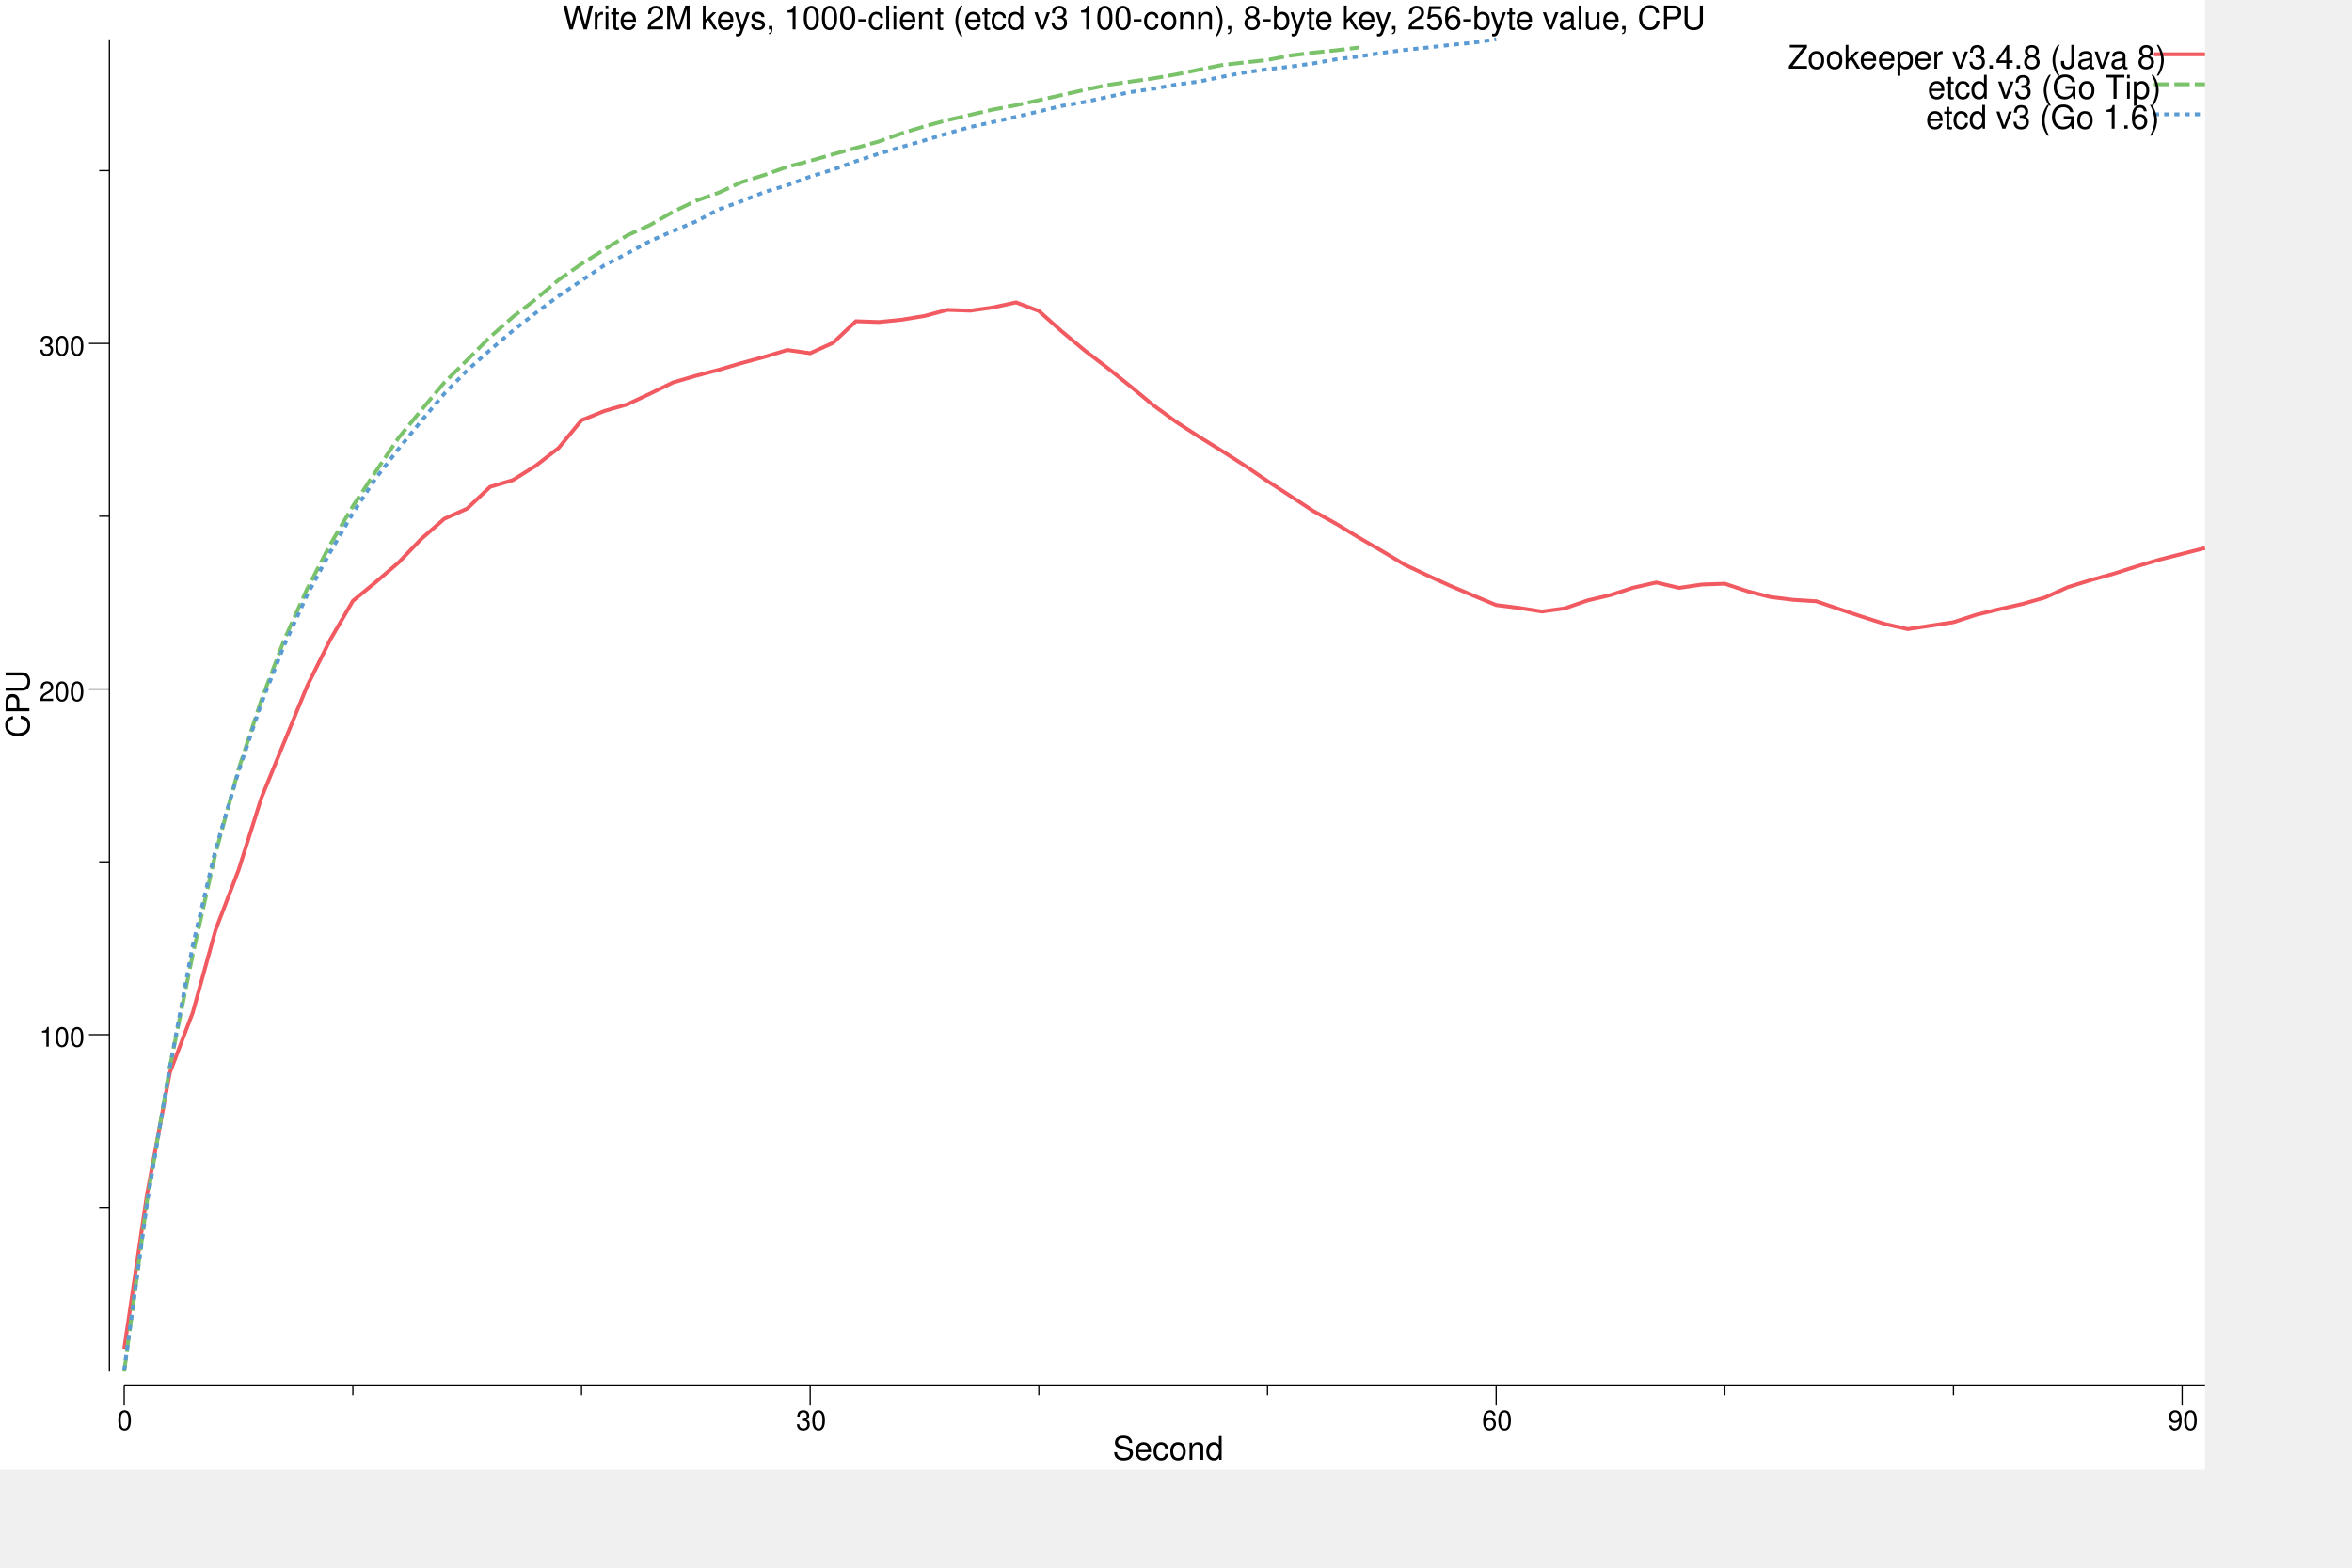
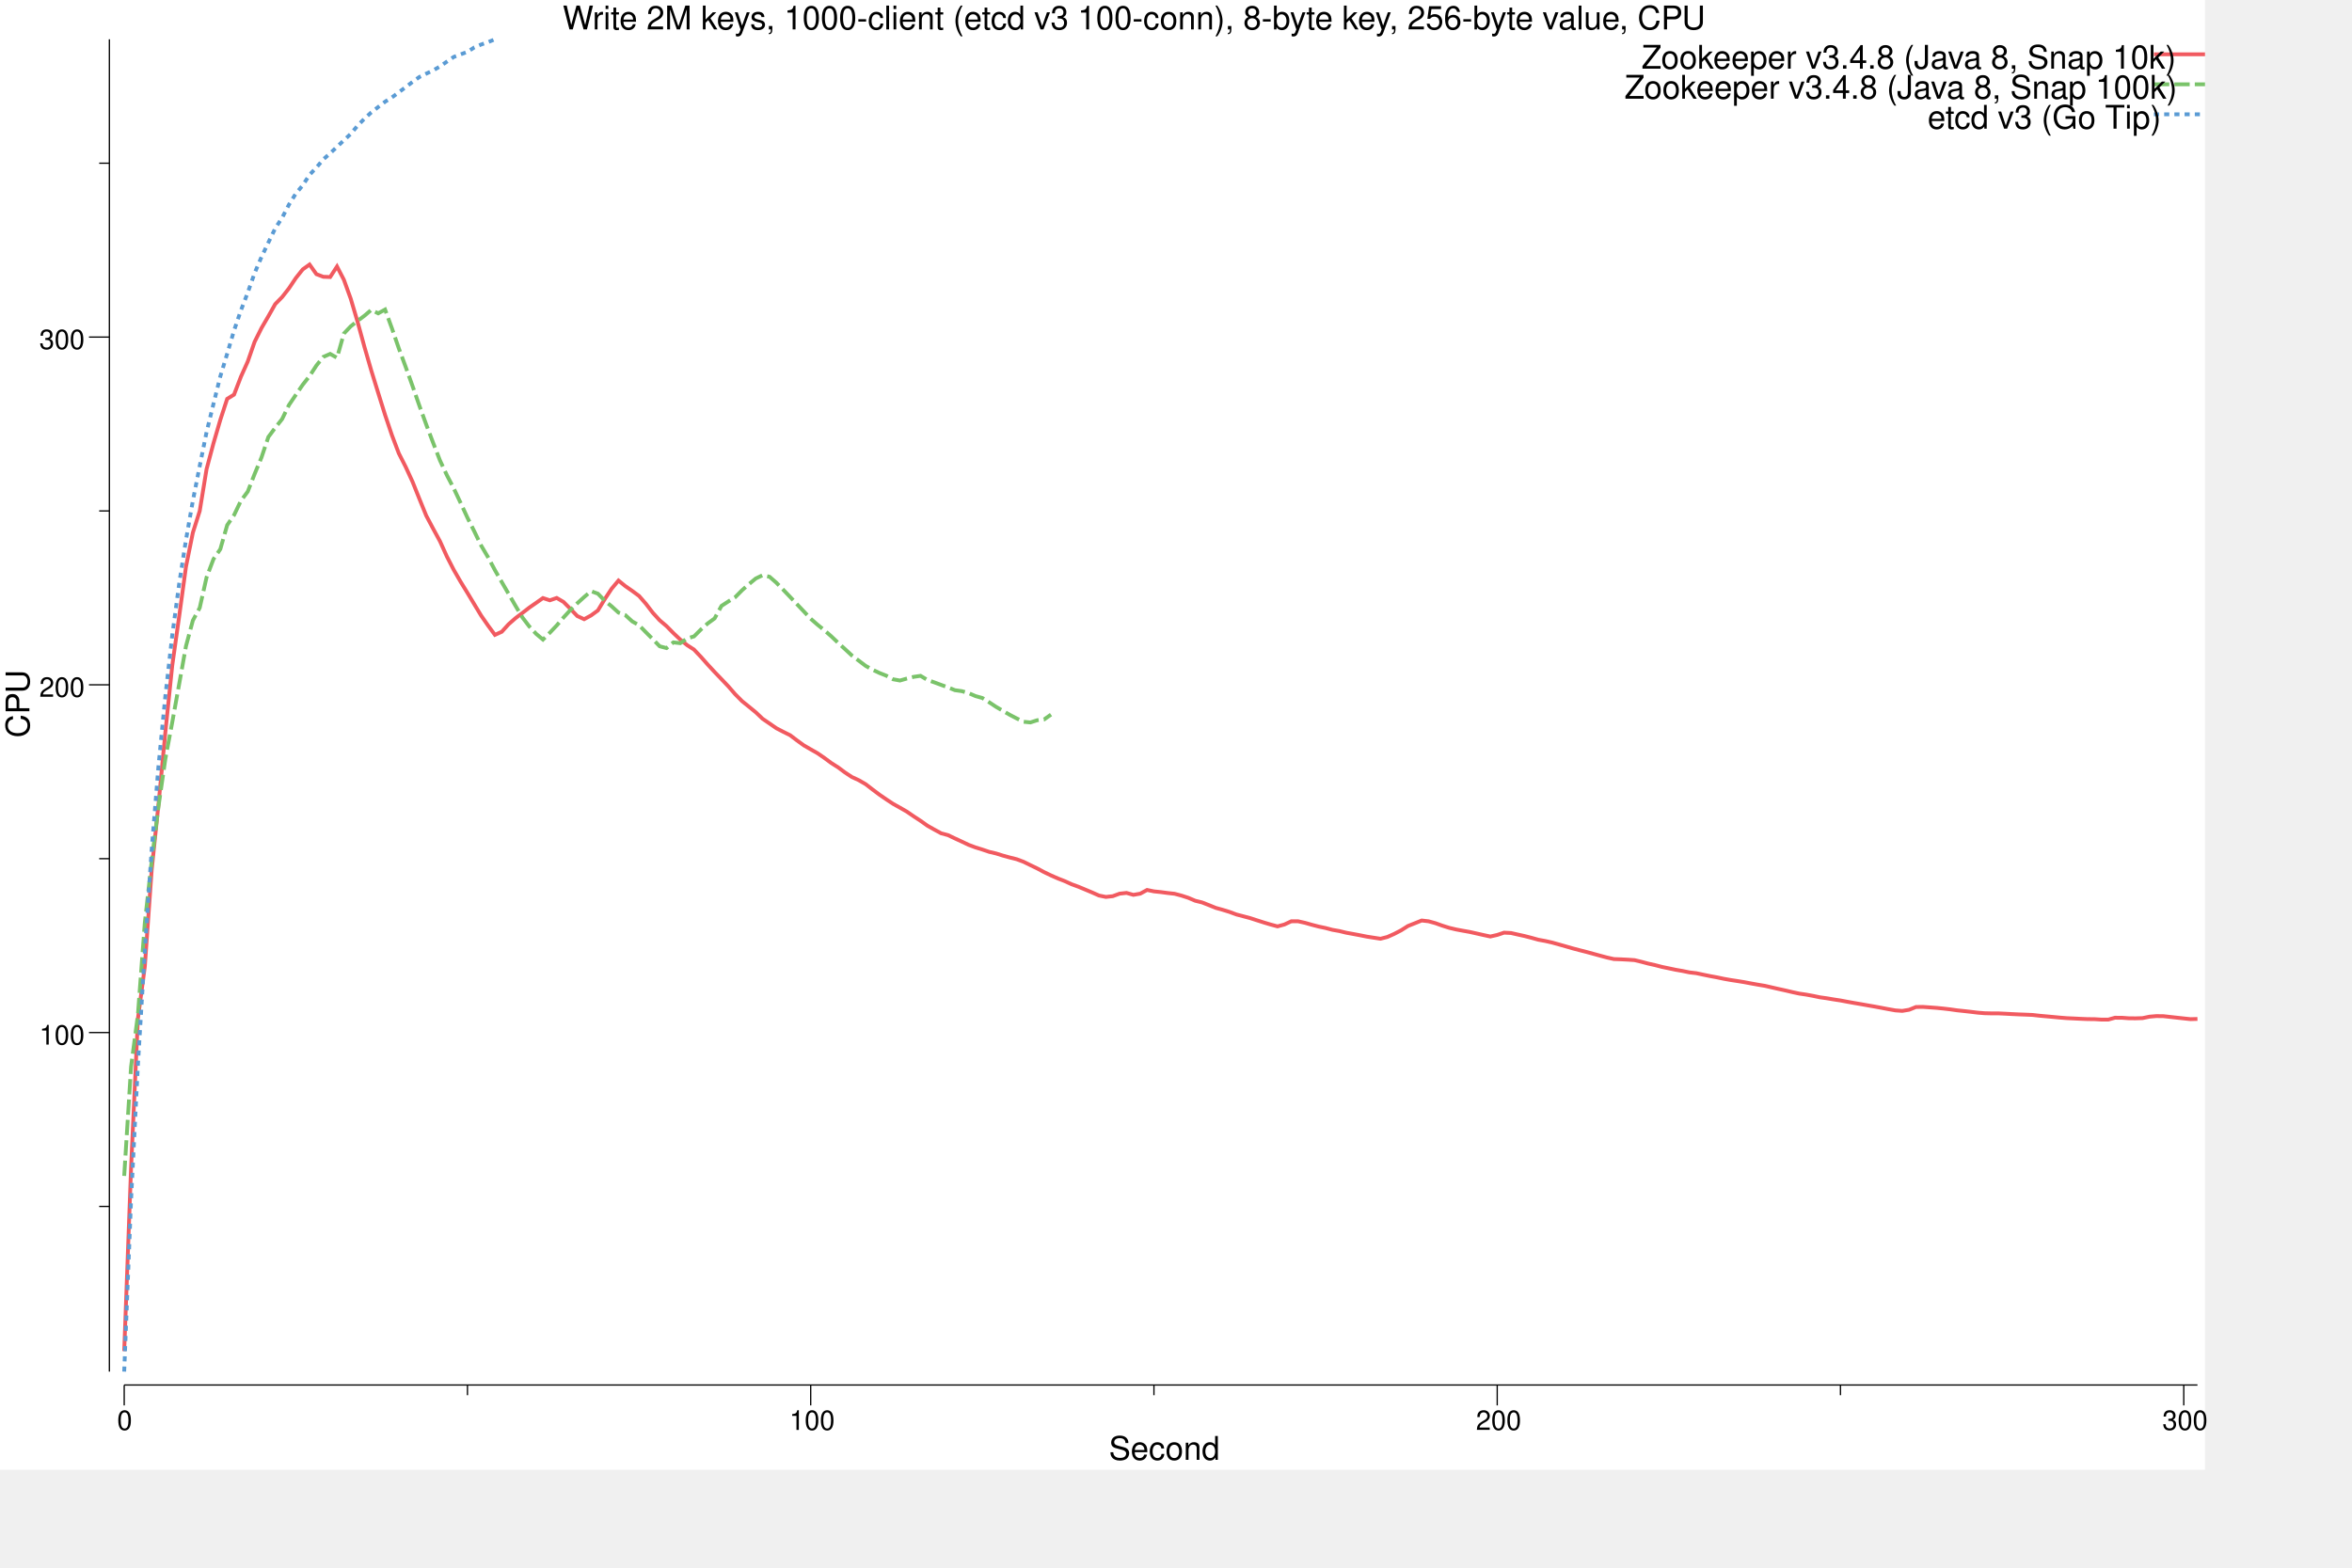
<svg xmlns="http://www.w3.org/2000/svg" width="12in" height="8in">
  <g transform="scale(1, -1) translate(0, -720)">
    <path d="M0,0L1080,0L1080,720L0,720Z" style="fill:#FFFFFF" />
    <text x="275.57" y="-705.6" transform="scale(1, -1)" style="font-family:Helvetica;font-weight:normal;font-style:normal;font-size:12pt">Write 2M keys, 1000-client (etcd v3 100-conn), 8-byte key, 256-byte value, CPU</text>
-     <text x="544.98" y="-4.849" transform="scale(1, -1)" style="font-family:Helvetica;font-weight:normal;font-style:normal;font-size:12pt">Second</text>
+     <text x="543.13" y="-4.849" transform="scale(1, -1)" style="font-family:Helvetica;font-weight:normal;font-style:normal;font-size:12pt">Second</text>
    <text x="57.358" y="-19.498" transform="scale(1, -1)" style="font-family:Helvetica;font-weight:normal;font-style:normal;font-size:10pt">0</text>
-     <text x="389.87" y="-19.498" transform="scale(1, -1)" style="font-family:Helvetica;font-weight:normal;font-style:normal;font-size:10pt">30</text>
-     <text x="725.86" y="-19.498" transform="scale(1, -1)" style="font-family:Helvetica;font-weight:normal;font-style:normal;font-size:10pt">60</text>
-     <text x="1061.8" y="-19.498" transform="scale(1, -1)" style="font-family:Helvetica;font-weight:normal;font-style:normal;font-size:10pt">90</text>
+     <text x="386.65" y="-19.498" transform="scale(1, -1)" style="font-family:Helvetica;font-weight:normal;font-style:normal;font-size:10pt">100</text>
+     <text x="722.9" y="-19.498" transform="scale(1, -1)" style="font-family:Helvetica;font-weight:normal;font-style:normal;font-size:10pt">200</text>
+     <text x="1059.1" y="-19.498" transform="scale(1, -1)" style="font-family:Helvetica;font-weight:normal;font-style:normal;font-size:10pt">300</text>
    <path d="M60.834,31.498L60.834,41.498" style="fill:none;stroke:#000000;stroke-width:0.625" />
-     <path d="M396.82,31.498L396.82,41.498" style="fill:none;stroke:#000000;stroke-width:0.625" />
-     <path d="M732.81,31.498L732.81,41.498" style="fill:none;stroke:#000000;stroke-width:0.625" />
-     <path d="M1068.8,31.498L1068.8,41.498" style="fill:none;stroke:#000000;stroke-width:0.625" />
-     <path d="M172.83,36.498L172.83,41.498" style="fill:none;stroke:#000000;stroke-width:0.625" />
-     <path d="M284.83,36.498L284.83,41.498" style="fill:none;stroke:#000000;stroke-width:0.625" />
-     <path d="M508.82,36.498L508.82,41.498" style="fill:none;stroke:#000000;stroke-width:0.625" />
-     <path d="M620.82,36.498L620.82,41.498" style="fill:none;stroke:#000000;stroke-width:0.625" />
-     <path d="M844.81,36.498L844.81,41.498" style="fill:none;stroke:#000000;stroke-width:0.625" />
-     <path d="M956.8,36.498L956.8,41.498" style="fill:none;stroke:#000000;stroke-width:0.625" />
-     <path d="M60.834,41.498L1080,41.498" style="fill:none;stroke:#000000;stroke-width:0.625" />
+     <path d="M397.08,31.498L397.08,41.498" style="fill:none;stroke:#000000;stroke-width:0.625" />
+     <path d="M733.33,31.498L733.33,41.498" style="fill:none;stroke:#000000;stroke-width:0.625" />
+     <path d="M1069.6,31.498L1069.6,41.498" style="fill:none;stroke:#000000;stroke-width:0.625" />
+     <path d="M228.96,36.498L228.96,41.498" style="fill:none;stroke:#000000;stroke-width:0.625" />
+     <path d="M565.2,36.498L565.2,41.498" style="fill:none;stroke:#000000;stroke-width:0.625" />
+     <path d="M901.45,36.498L901.45,41.498" style="fill:none;stroke:#000000;stroke-width:0.625" />
+     <path d="M60.834,41.498L1076.3,41.498" style="fill:none;stroke:#000000;stroke-width:0.625" />
    <g transform="rotate(90)">
      <text x="358.57" y="14.399" transform="scale(1, -1)" style="font-family:Helvetica;font-weight:normal;font-style:normal;font-size:12pt">CPU</text>
    </g>
-     <text x="19.248" y="-207.26" transform="scale(1, -1)" style="font-family:Helvetica;font-weight:normal;font-style:normal;font-size:10pt">100</text>
-     <text x="19.248" y="-376.57" transform="scale(1, -1)" style="font-family:Helvetica;font-weight:normal;font-style:normal;font-size:10pt">200</text>
-     <text x="19.248" y="-545.87" transform="scale(1, -1)" style="font-family:Helvetica;font-weight:normal;font-style:normal;font-size:10pt">300</text>
-     <path d="M43.577,213.13L53.577,213.13" style="fill:none;stroke:#000000;stroke-width:0.625" />
-     <path d="M43.577,382.44L53.577,382.44" style="fill:none;stroke:#000000;stroke-width:0.625" />
-     <path d="M43.577,551.75L53.577,551.75" style="fill:none;stroke:#000000;stroke-width:0.625" />
-     <path d="M48.577,128.48L53.577,128.48" style="fill:none;stroke:#000000;stroke-width:0.625" />
-     <path d="M48.577,297.79L53.577,297.79" style="fill:none;stroke:#000000;stroke-width:0.625" />
-     <path d="M48.577,467.09L53.577,467.09" style="fill:none;stroke:#000000;stroke-width:0.625" />
-     <path d="M48.577,636.4L53.577,636.4" style="fill:none;stroke:#000000;stroke-width:0.625" />
+     <text x="19.248" y="-208.28" transform="scale(1, -1)" style="font-family:Helvetica;font-weight:normal;font-style:normal;font-size:10pt">100</text>
+     <text x="19.248" y="-378.64" transform="scale(1, -1)" style="font-family:Helvetica;font-weight:normal;font-style:normal;font-size:10pt">200</text>
+     <text x="19.248" y="-549" transform="scale(1, -1)" style="font-family:Helvetica;font-weight:normal;font-style:normal;font-size:10pt">300</text>
+     <path d="M43.577,214.16L53.577,214.16" style="fill:none;stroke:#000000;stroke-width:0.625" />
+     <path d="M43.577,384.52L53.577,384.52" style="fill:none;stroke:#000000;stroke-width:0.625" />
+     <path d="M43.577,554.87L53.577,554.87" style="fill:none;stroke:#000000;stroke-width:0.625" />
+     <path d="M48.577,128.98L53.577,128.98" style="fill:none;stroke:#000000;stroke-width:0.625" />
+     <path d="M48.577,299.34L53.577,299.34" style="fill:none;stroke:#000000;stroke-width:0.625" />
+     <path d="M48.577,469.7L53.577,469.7" style="fill:none;stroke:#000000;stroke-width:0.625" />
+     <path d="M48.577,640.05L53.577,640.05" style="fill:none;stroke:#000000;stroke-width:0.625" />
    <path d="M53.577,48.06L53.577,700.75" style="fill:none;stroke:#000000;stroke-width:0.625" />
-     <path d="M60.834,59.15L72.033,135.1L83.233,194.65L94.433,224.05L105.63,264.55L116.83,293.71L128.03,329.14L139.23,356.5L150.43,383.88L161.63,406.4L172.83,425.61L184.03,434.82L195.23,444.42L206.43,456.07L217.63,465.86L228.83,470.85L240.03,481.48L251.23,484.82L262.43,491.85L273.63,500.56L284.83,514.14L296.03,518.66L307.23,521.9L318.43,527.15L329.62,532.63L340.82,535.9L352.02,538.83L363.22,542.13L374.42,545.16L385.62,548.53L396.82,546.94L408.02,552.05L419.22,562.63L430.42,562.24L441.62,563.36L452.82,565.21L464.02,568.19L475.22,567.81L486.42,569.4L497.62,571.86L508.82,567.66L520.02,557.69L531.22,548.34L542.42,539.79L553.62,530.8L564.82,521.54L576.02,513.35L587.22,506.08L598.42,499.14L609.62,491.95L620.82,484.31L632.01,477.01L643.21,469.68L654.41,463.42L665.61,456.61L676.81,450.09L688.01,443.37L699.21,438.09L710.41,432.98L721.61,428.25L732.81,423.58L744.01,422.19L755.21,420.42L766.41,421.96L777.61,425.85L788.81,428.49L800.01,432.11L811.21,434.62L822.41,432L833.61,433.64L844.81,434.03L856.01,430.32L867.21,427.51L878.41,426.14L889.61,425.43L900.81,421.63L912.01,417.89L923.21,414.32L934.4,411.8L945.6,413.49L956.8,415.2L968,418.84L979.2,421.55L990.4,424.07L1001.6,427.26L1012.8,432.35L1024,435.79L1035.2,438.92L1046.4,442.49L1057.6,445.81L1068.8,448.67L1080,451.52" style="fill:none;stroke:#F15A60;stroke-width:1.875" />
-     <path d="M60.834,48.06L72.033,131.87L83.233,197.57L94.433,252.55L105.63,302.14L116.83,343.13L128.03,377.14L139.23,406.62L150.43,431.47L161.63,453.07L172.83,472.04L184.03,488.98L195.23,505.51L206.43,519.19L217.63,532.6L228.83,543.64L240.03,554.91L251.23,564.75L262.43,573.43L273.63,582.91L284.83,590.75L296.03,597.76L307.23,604.69L318.43,609.8L329.62,616.23L340.82,621.62L352.02,625.61L363.22,630.76L374.42,634.27L385.62,638.28L396.82,641.21L408.02,644.41L419.22,647.54L430.42,650.67L441.62,654.68L452.82,658.1L464.02,661.15L475.22,663.74L486.42,666.33L497.62,668.43L508.82,670.92L520.02,673.44L531.22,675.97L542.42,678.37L553.62,680L564.82,681.57L576.02,683.52L587.22,685.84L598.42,688.12L609.62,689.37L620.82,690.61L632.01,692.78L643.21,694.18L654.41,695.33L665.61,696.72" style="fill:none;stroke:#7AC36A;stroke-width:1.875;stroke-dasharray:7.5,2.5" />
-     <path d="M60.834,48.67L72.033,130.68L83.233,197.41L94.433,256.93L105.63,304.02L116.83,342.01L128.03,375.5L139.23,403.98L150.43,428.54L161.63,449.35L172.83,468.57L184.03,485.72L195.23,500.12L206.43,513.89L217.63,527.15L228.83,538.59L240.03,548.53L251.23,558.04L262.43,566.71L273.63,575.04L284.83,582.58L296.03,590.08L307.23,595.83L318.43,601.91L329.62,606.82L340.82,611.49L352.02,617.42L363.22,621.43L374.42,625.94L385.62,629.27L396.82,633.47L408.02,636.89L419.22,640.99L430.42,644.68L441.62,648L452.82,651.21L464.02,654.63L475.22,657.77L486.42,660.22L497.62,662.76L508.82,665.4L520.02,668.11L531.22,670.01L542.42,672.48L553.62,674.87L564.82,676.51L576.02,678.54L587.22,680.03L598.42,682.35L609.62,684.48L620.82,686.06L632.01,687.34L643.21,688.92L654.41,690.92L665.61,692.34L676.81,694.08L688.01,695.52L699.21,696.71L710.41,697.96L721.61,699.08L732.81,700.75" style="fill:none;stroke:#5A9BD4;stroke-width:1.875;stroke-dasharray:2.5,2.5" />
+     <path d="M60.834,58.111L64.196,147.82L67.559,221.09L70.921,246.39L74.284,293.7L77.646,326.12L81.009,361.45L84.371,394.02L87.733,417.86L91.096,442.4L94.458,459.03L97.821,469.66L101.18,490.19L104.55,502.8L107.91,514.3L111.27,524.6L114.63,526.68L118,535.44L121.36,542.92L124.72,552.56L128.08,559.29L131.45,565.08L134.81,571.04L138.17,574.45L141.53,578.74L144.9,583.78L148.26,588.01L151.62,590.41L154.98,585.69L158.35,584.41L161.71,584.28L165.07,589.44L168.43,582.95L171.79,573.65L175.16,562.27L178.52,549.99L181.88,538.38L185.24,527.52L188.61,516.73L191.97,506.78L195.33,497.92L198.69,491.3L202.06,483.99L205.42,475.61L208.78,467.36L212.14,461.02L215.51,454.82L218.87,447.4L222.23,440.85L225.59,435.03L228.96,429.54L232.32,423.95L235.68,418.4L239.04,413.56L242.41,408.98L245.77,410.5L249.13,414.21L252.49,417.16L255.86,419.7L259.22,422.32L262.58,424.65L265.94,427.02L269.31,425.91L272.67,427.07L276.03,425.1L279.39,421.71L282.76,418.2L286.12,416.66L289.48,418.49L292.84,420.94L296.21,426.48L299.57,431.59L302.93,435.59L306.29,432.86L309.66,430.53L313.02,428.04L316.38,424.19L319.74,419.81L323.11,416.12L326.47,413.27L329.83,409.85L333.19,406.68L336.56,403.94L339.92,401.77L343.28,398.23L346.64,394.43L350.01,390.79L353.37,387.29L356.73,383.77L360.09,379.9L363.46,376.51L366.82,373.8L370.18,371.04L373.54,367.86L376.91,365.56L380.27,363.24L383.63,361.5L386.99,359.83L390.35,357.28L393.72,354.84L397.08,352.9L400.44,350.99L403.8,348.67L407.17,346.19L410.53,344.06L413.89,341.55L417.25,339.34L420.62,337.79L423.98,335.85L427.34,333.26L430.7,330.73L434.07,328.42L437.43,326.2L440.79,324.33L444.15,322.4L447.52,320.09L450.88,317.89L454.24,315.5L457.6,313.61L460.97,311.77L464.33,310.87L467.69,309.27L471.05,307.72L474.42,306.12L477.78,304.86L481.14,303.82L484.5,302.68L487.87,301.89L491.23,300.84L494.59,299.92L497.95,299.08L501.32,297.82L504.68,296.17L508.04,294.55L511.4,292.75L514.77,291.14L518.13,289.66L521.49,288.35L524.85,286.82L528.22,285.59L531.58,284.19L534.94,282.78L538.3,281.28L541.67,280.6L545.03,280.97L548.39,282.2L551.75,282.57L555.12,281.62L558.48,282.2L561.84,284.02L565.2,283.32L568.57,282.97L571.93,282.52L575.29,282.15L578.65,281.26L582.02,280.17L585.38,278.74L588.74,277.91L592.1,276.6L595.47,275.23L598.83,274.3L602.19,273.26L605.55,272.01L608.91,271.13L612.28,270.24L615.64,269.15L619,268.08L622.36,267.07L625.73,266.17L629.09,267.09L632.45,268.66L635.81,268.67L639.18,267.91L642.54,266.95L645.9,266.08L649.26,265.37L652.63,264.48L655.99,263.89L659.35,263.07L662.71,262.46L666.08,261.83L669.44,261.16L672.8,260.63L676.16,260.12L679.53,260.99L682.89,262.49L686.25,264.23L689.61,266.36L692.98,267.7L696.34,269.05L699.7,268.67L703.06,267.74L706.43,266.53L709.79,265.47L713.15,264.67L716.51,264.04L719.88,263.44L723.24,262.69L726.6,261.93L729.96,261.21L733.33,261.98L736.69,263.1L740.05,262.93L743.41,262.17L746.78,261.43L750.14,260.56L753.5,259.63L756.86,259.01L760.23,258.25L763.59,257.31L766.95,256.36L770.31,255.39L773.68,254.5L777.04,253.65L780.4,252.73L783.76,251.81L787.13,250.91L790.49,250.16L793.85,250.04L797.21,249.87L800.58,249.64L803.94,248.83L807.3,247.94L810.66,247.19L814.03,246.32L817.39,245.62L820.75,244.91L824.11,244.33L827.47,243.63L830.84,243.24L834.2,242.52L837.56,241.83L840.92,241.21L844.29,240.5L847.65,239.9L851.01,239.39L854.37,238.84L857.74,238.2L861.1,237.6L864.46,237.04L867.82,236.27L871.19,235.5L874.55,234.76L877.91,233.97L881.27,233.24L884.64,232.75L888,232.13L891.36,231.43L894.72,230.96L898.09,230.39L901.45,229.88L904.81,229.24L908.17,228.64L911.54,228.06L914.9,227.46L918.26,226.88L921.62,226.25L924.99,225.61L928.35,225.01L931.71,224.77L935.07,225.32L938.44,226.68L941.8,226.73L945.16,226.49L948.52,226.25L951.89,225.91L955.25,225.52L958.61,225.04L961.97,224.69L965.34,224.31L968.7,223.9L972.06,223.63L975.42,223.55L978.79,223.55L982.15,223.39L985.51,223.21L988.87,223.05L992.24,222.93L995.6,222.78L998.96,222.4L1002.3,222.1L1005.7,221.79L1009,221.48L1012.4,221.21L1015.8,221.06L1019.1,220.89L1022.5,220.75L1025.9,220.72L1029.2,220.51L1032.6,220.5L1035.9,221.42L1039.3,221.4L1042.7,221.16L1046,221.13L1049.4,221.23L1052.8,221.94L1056.1,222.22L1059.5,222.2L1062.8,221.83L1066.2,221.45L1069.6,221.08L1072.9,220.73L1076.3,220.82" style="fill:none;stroke:#F15A60;stroke-width:1.875" />
+     <path d="M60.834,143.94L64.196,197.4L67.559,222.98L70.921,267.84L74.284,297.96L77.646,325.1L81.009,348.32L84.371,366.19L87.733,384.77L91.096,403.49L94.458,416.02L97.821,422.25L101.18,437.16L104.55,446.08L107.91,450.97L111.27,462.73L114.63,467.65L118,474.69L121.36,479.2L124.72,487.82L128.08,495.91L131.45,505.93L134.81,510.45L138.17,514.69L141.53,521.59L144.9,526.58L148.26,531.5L151.62,535.78L154.98,540.94L158.35,545.15L161.71,546.63L165.07,544.72L168.43,556.6L171.79,560.14L175.16,562.83L178.52,565.33L181.88,568.2L185.24,566.49L188.61,568.35L191.97,559.13L195.33,549.36L198.69,540.27L202.06,530.89L205.42,521.23L208.78,511.98L212.14,503.09L215.51,494.4L218.87,487.23L222.23,480.79L225.59,473.67L228.96,466.36L232.32,459.66L235.68,452.71L239.04,447.02L242.41,440.7L245.77,434.84L249.13,429.03L252.49,423.22L255.86,417.55L259.22,413.14L262.58,409.51L265.94,406.68L269.31,410.04L272.67,413.58L276.03,417.52L279.39,421.18L282.76,424.47L286.12,427.52L289.48,430.39L292.84,429.17L296.21,425.68L299.57,422.98L302.93,419.9L306.29,418.66L309.66,415.59L313.02,413.7L316.38,410.24L319.74,406.87L323.11,403.39L326.47,402.51L329.83,405.3L333.19,404.91L336.56,407.24L339.92,408.23L343.28,411.59L346.64,414.59L350.01,417.04L353.37,423.17L356.73,425.35L360.09,427.43L363.46,430.84L366.82,433.82L370.18,436.61L373.54,438.21L376.91,437.45L380.27,434.52L383.63,431.09L386.99,427.57L390.35,424.02L393.72,420.46L397.08,416.88L400.44,413.94L403.8,411.23L407.17,408.26L410.53,405.06L413.89,402L417.25,398.88L420.62,396.34L423.98,393.8L427.34,391.94L430.7,390.34L434.07,389L437.43,387.23L440.79,386.61L444.15,387.58L447.52,388.42L450.88,388.91L454.24,386.9L457.6,385.73L460.97,384.47L464.33,383.27L467.69,381.89L471.05,381.42L474.42,380.46L477.78,379L481.14,378.06L484.5,375.96L487.87,373.72L491.23,371.76L494.59,369.81L497.95,368.06L501.32,366.42L504.68,366.08L508.04,367.17L511.4,367.55L514.77,369.92" style="fill:none;stroke:#7AC36A;stroke-width:1.875;stroke-dasharray:7.5,2.5" />
+     <path d="M60.834,48.06L64.196,132.39L67.559,198.5L70.921,253.82L74.284,303.72L77.646,344.96L81.009,379.18L84.371,408.84L87.733,433.85L91.096,455.59L94.458,474.67L97.821,491.72L101.18,508.35L104.55,522.11L107.91,535.61L111.27,546.71L114.63,558.06L118,567.96L121.36,576.7L124.72,586.24L128.08,594.13L131.45,601.18L134.81,608.15L138.17,613.29L141.53,619.76L144.9,625.18L148.26,629.2L151.62,634.38L154.98,637.91L158.35,641.94L161.71,644.89L165.07,648.11L168.43,651.26L171.79,654.41L175.16,658.45L178.52,661.89L181.88,664.96L185.24,667.57L188.61,670.17L191.97,672.29L195.33,674.79L198.69,677.33L202.06,679.87L205.42,682.29L208.78,683.92L212.14,685.5L215.51,687.46L218.87,689.8L222.23,692.1L225.59,693.36L228.96,694.6L232.32,696.78L235.68,698.2L239.04,699.36L242.41,700.75" style="fill:none;stroke:#5A9BD4;stroke-width:1.875;stroke-dasharray:2.5,2.5" />
    <path d="M1055,693.4L1080,693.4" style="fill:none;stroke:#F15A60;stroke-width:1.875" />
-     <text x="875.74" y="-686.35" transform="scale(1, -1)" style="font-family:Helvetica;font-weight:normal;font-style:normal;font-size:12pt">Zookeeper v3.4.8 (Java 8)</text>
+     <text x="804.02" y="-686.35" transform="scale(1, -1)" style="font-family:Helvetica;font-weight:normal;font-style:normal;font-size:12pt">Zookeeper v3.4.8 (Java 8, Snap 10k)</text>
    <path d="M1055,678.7L1080,678.7" style="fill:none;stroke:#7AC36A;stroke-width:1.875;stroke-dasharray:7.5,2.5" />
-     <text x="944.13" y="-671.65" transform="scale(1, -1)" style="font-family:Helvetica;font-weight:normal;font-style:normal;font-size:12pt">etcd v3 (Go Tip)</text>
+     <text x="795.68" y="-671.65" transform="scale(1, -1)" style="font-family:Helvetica;font-weight:normal;font-style:normal;font-size:12pt">Zookeeper v3.4.8 (Java 8, Snap 100k)</text>
    <path d="M1055,664L1080,664" style="fill:none;stroke:#5A9BD4;stroke-width:1.875;stroke-dasharray:2.5,2.5" />
-     <text x="943.28" y="-656.95" transform="scale(1, -1)" style="font-family:Helvetica;font-weight:normal;font-style:normal;font-size:12pt">etcd v3 (Go 1.6)</text>
+     <text x="944.13" y="-656.95" transform="scale(1, -1)" style="font-family:Helvetica;font-weight:normal;font-style:normal;font-size:12pt">etcd v3 (Go Tip)</text>
  </g>
</svg>
